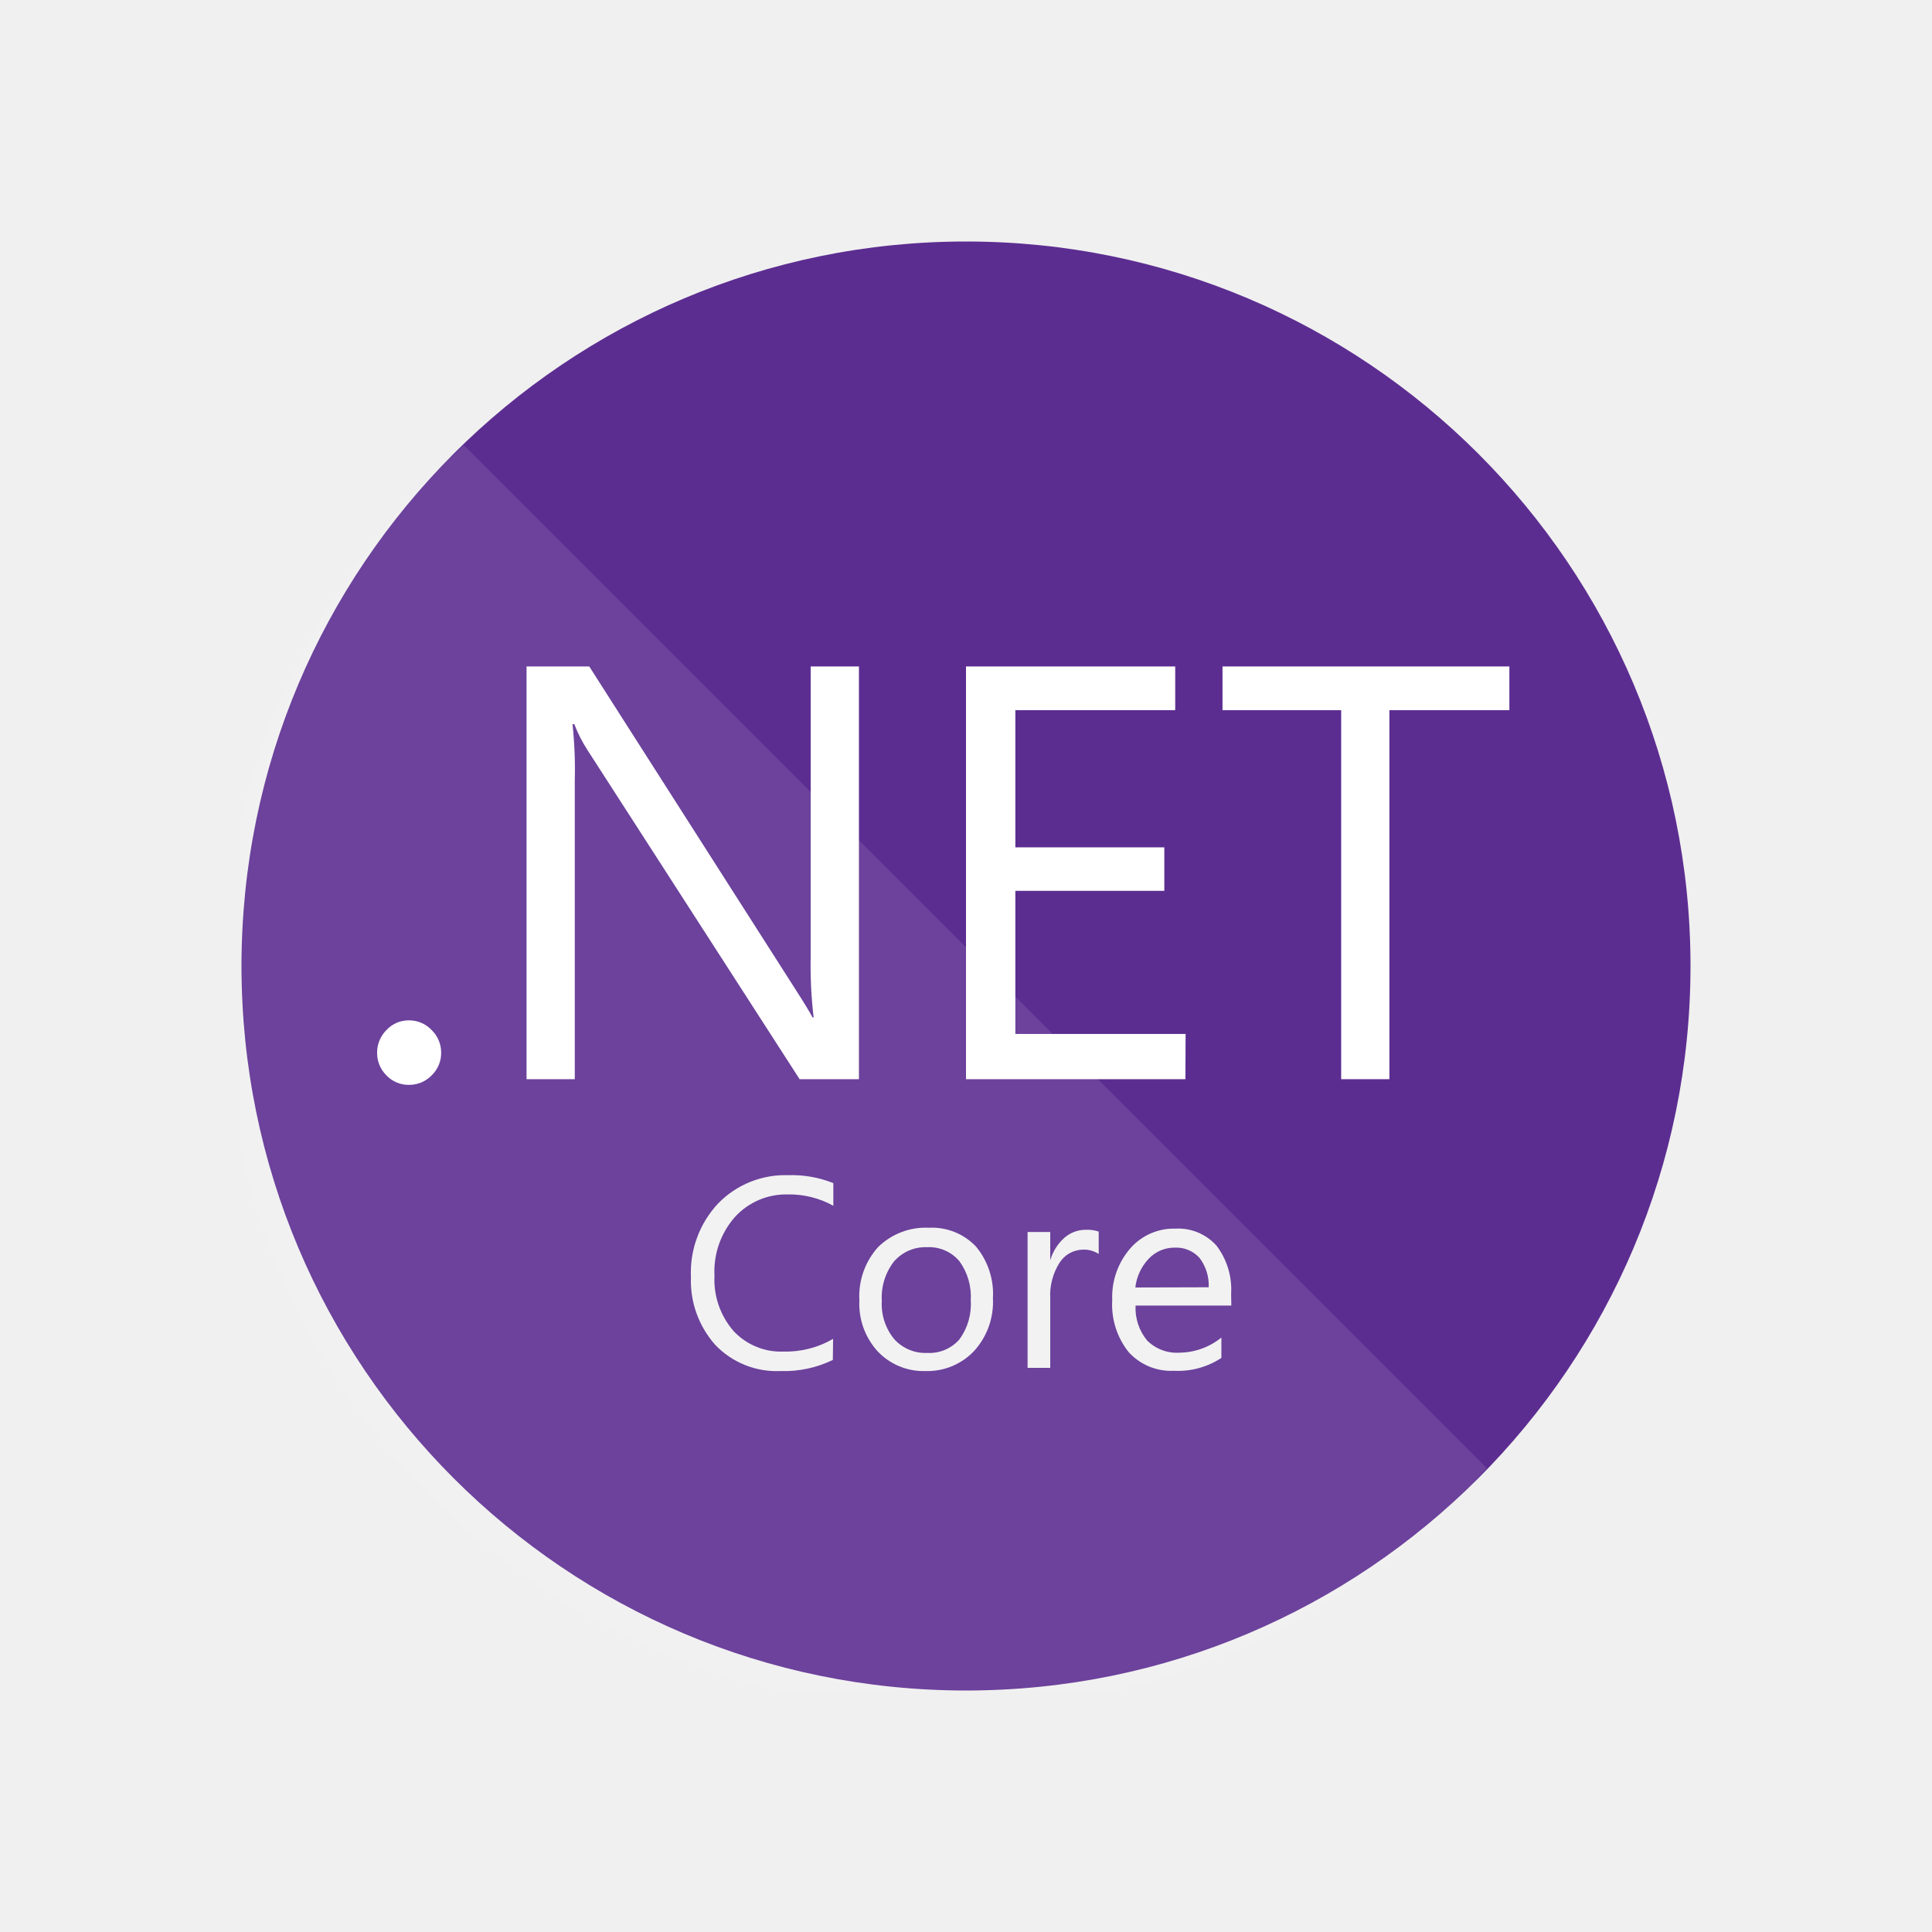
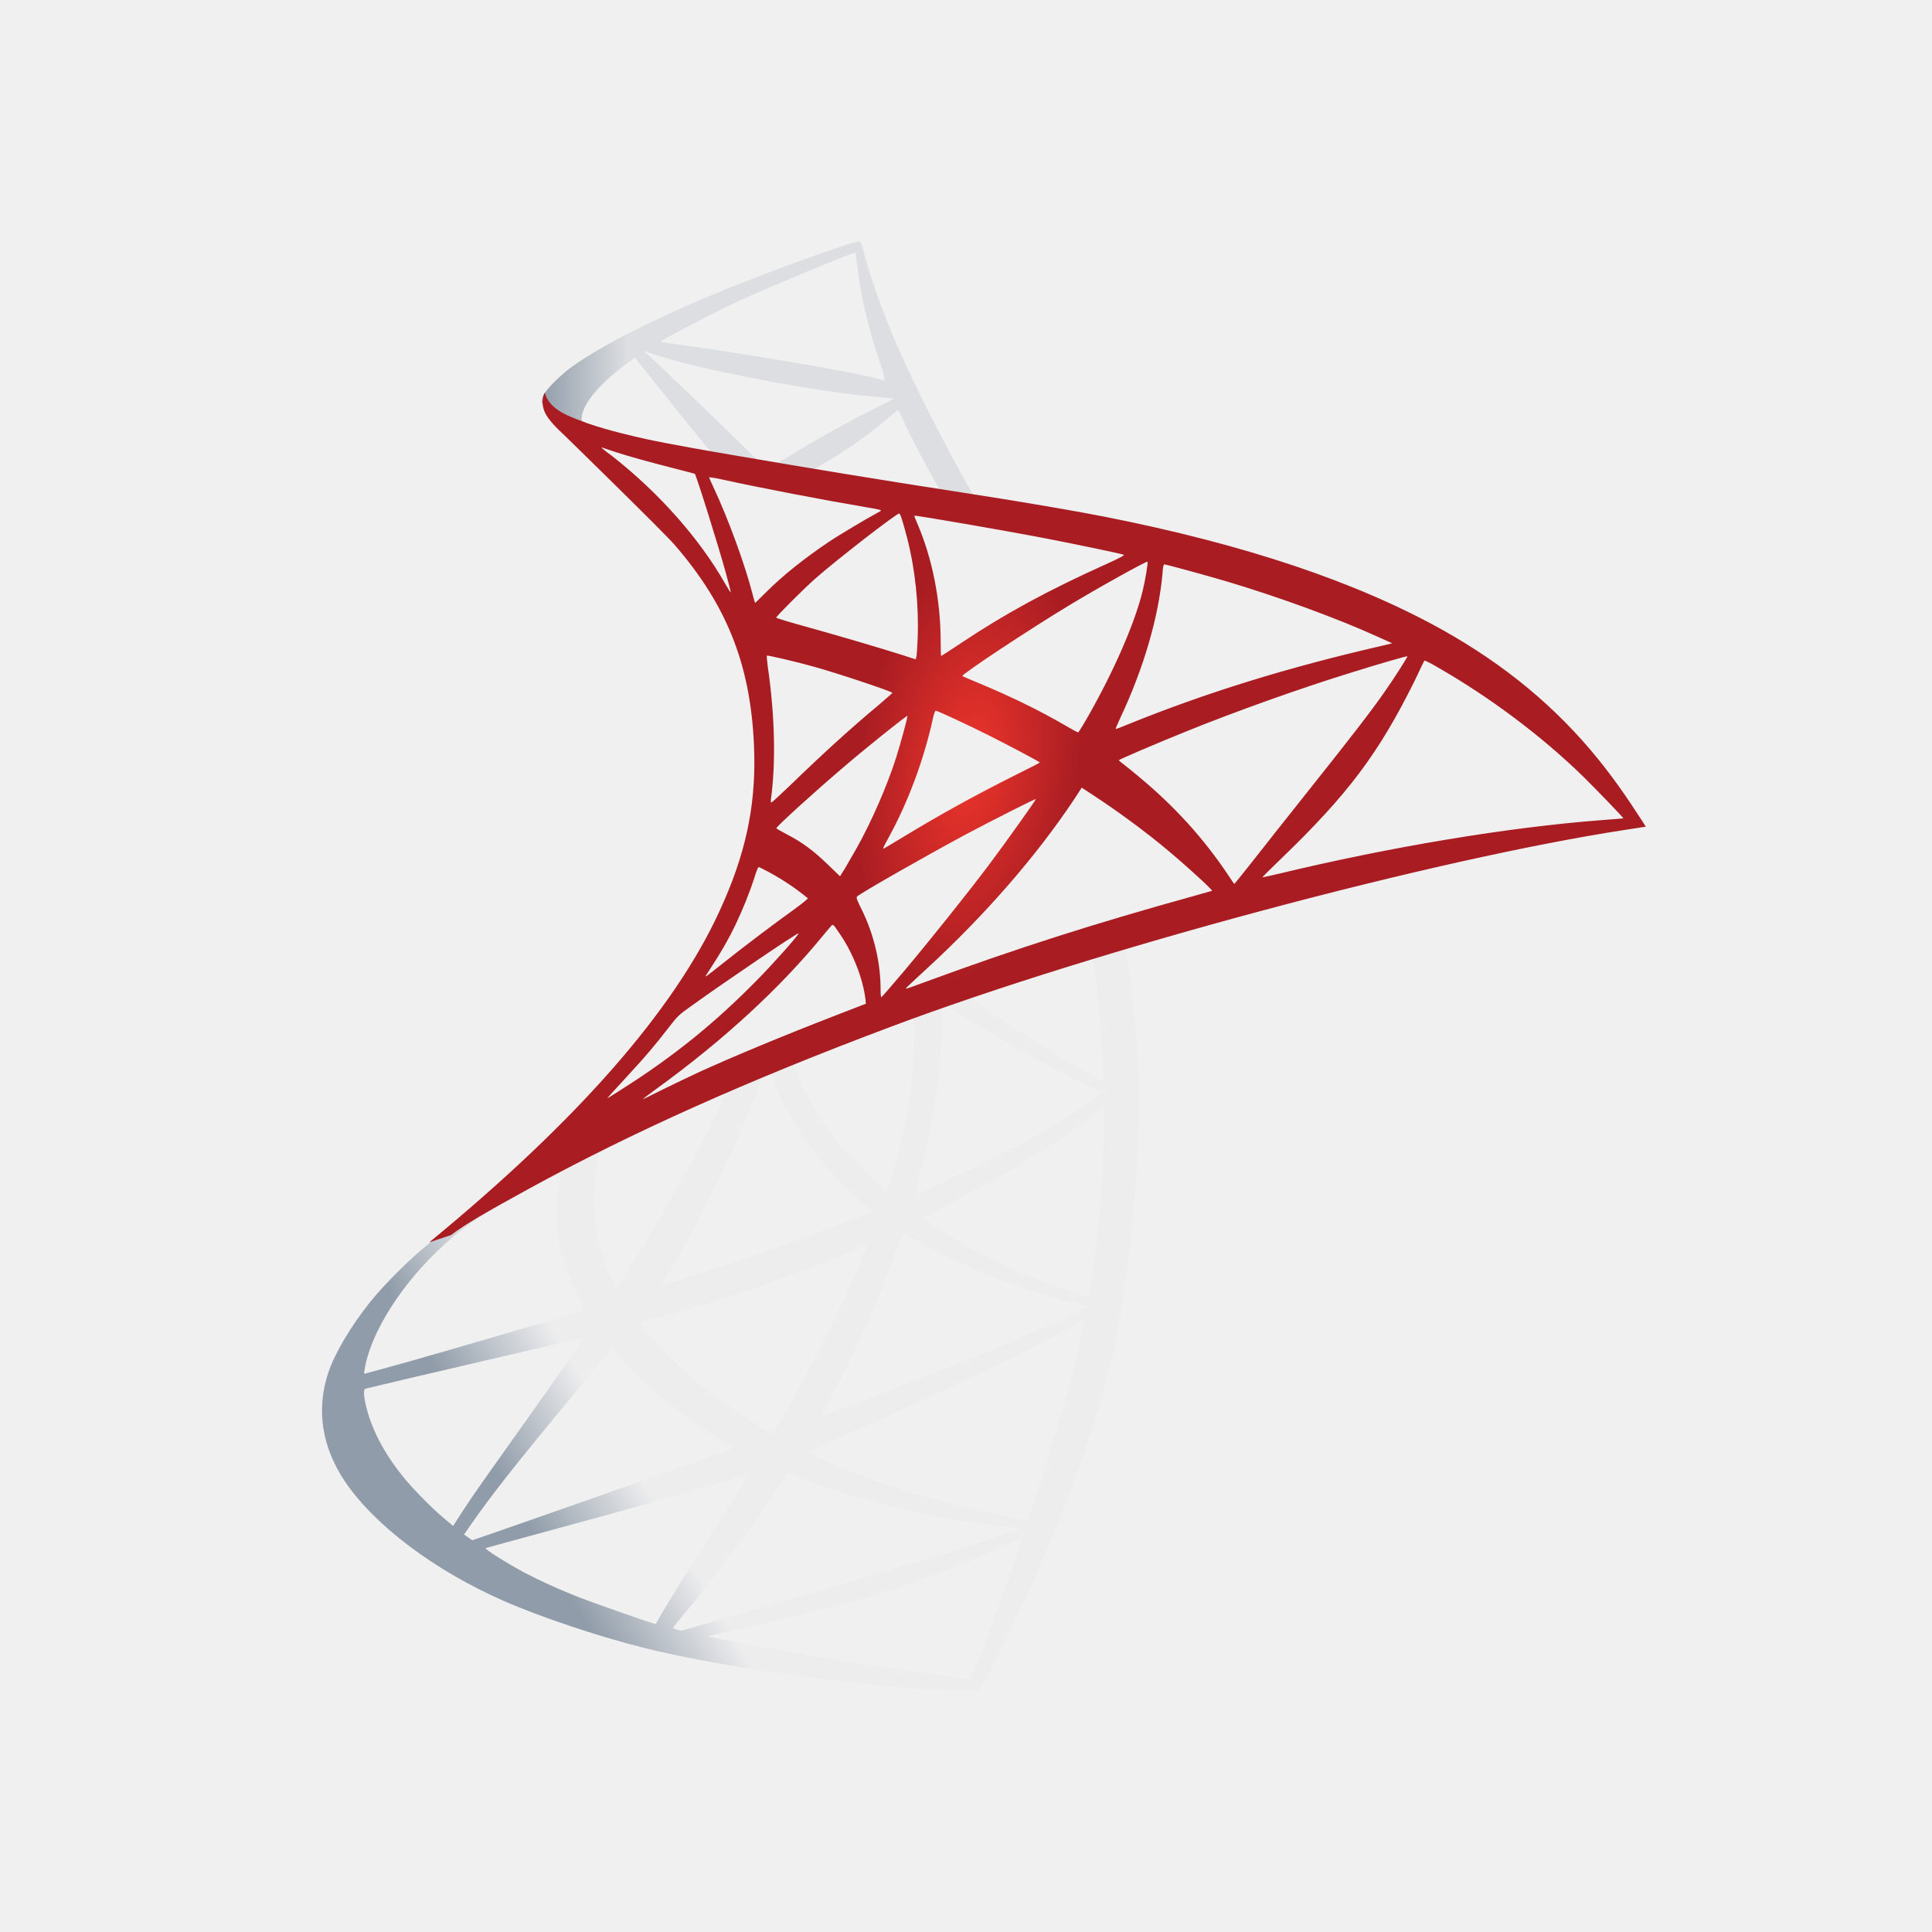
<svg xmlns="http://www.w3.org/2000/svg" width="48" height="48" viewBox="0 0 48 48" fill="none">
-   <g clip-path="url(#clip0)">
-     <path d="M24 42C33.941 42 42 33.941 42 24C42 14.059 33.941 6 24 6C14.059 6 6 14.059 6 24C6 33.941 14.059 42 24 42Z" fill="#5C2D91" />
-     <path opacity="0.1" d="M11.524 11.062C9.694 12.693 8.216 14.68 7.182 16.902C6.147 19.124 5.577 21.534 5.506 23.983C5.436 26.433 5.867 28.872 6.772 31.149C7.677 33.427 9.038 35.496 10.771 37.229C12.504 38.962 14.573 40.323 16.851 41.228C19.128 42.133 21.567 42.564 24.017 42.494C26.466 42.423 28.876 41.853 31.098 40.818C33.32 39.784 35.307 38.306 36.938 36.476L11.524 11.062Z" fill="white" />
-     <path d="M10.162 26.953C10.057 26.955 9.953 26.935 9.856 26.894C9.759 26.854 9.672 26.793 9.6 26.717C9.526 26.644 9.467 26.556 9.427 26.459C9.388 26.363 9.368 26.259 9.369 26.154C9.368 26.05 9.388 25.947 9.428 25.85C9.468 25.754 9.526 25.666 9.6 25.592C9.671 25.515 9.759 25.453 9.855 25.411C9.952 25.37 10.057 25.349 10.162 25.35C10.268 25.35 10.372 25.371 10.469 25.413C10.565 25.454 10.653 25.515 10.725 25.592C10.8 25.665 10.86 25.753 10.9 25.849C10.941 25.946 10.961 26.05 10.961 26.154C10.962 26.259 10.942 26.363 10.901 26.46C10.86 26.557 10.8 26.644 10.725 26.717C10.652 26.792 10.564 26.852 10.468 26.893C10.371 26.933 10.267 26.954 10.162 26.953Z" fill="white" />
-     <path d="M21.34 26.812H19.866L14.595 18.634C14.464 18.432 14.354 18.217 14.269 17.992H14.224C14.274 18.459 14.293 18.929 14.28 19.399V26.812H13.082V16.558H14.64L19.77 24.591C19.984 24.924 20.123 25.153 20.186 25.277H20.215C20.155 24.777 20.131 24.273 20.141 23.769V16.558H21.34V26.812Z" fill="white" />
-     <path d="M29.451 26.812H24V16.558H29.198V17.644H25.226V21.052H28.927V22.133H25.226V25.688H29.456L29.451 26.812Z" fill="white" />
-     <path d="M37.5 17.644H34.519V26.812H33.321V17.644H30.373V16.558H37.5V17.644Z" fill="white" />
-     <path d="M20.692 33.787C20.286 33.984 19.838 34.079 19.387 34.063C19.088 34.077 18.789 34.026 18.51 33.914C18.232 33.803 17.981 33.633 17.773 33.416C17.36 32.953 17.142 32.349 17.166 31.729C17.151 31.393 17.203 31.058 17.32 30.743C17.437 30.428 17.616 30.139 17.846 29.895C18.071 29.665 18.341 29.484 18.639 29.364C18.937 29.244 19.257 29.187 19.579 29.197C19.963 29.184 20.346 29.251 20.704 29.394V29.957C20.36 29.766 19.972 29.669 19.579 29.675C19.331 29.669 19.084 29.715 18.856 29.812C18.628 29.909 18.424 30.055 18.257 30.238C17.906 30.638 17.724 31.158 17.751 31.689C17.724 32.192 17.894 32.686 18.223 33.067C18.381 33.237 18.574 33.371 18.789 33.459C19.003 33.548 19.234 33.589 19.466 33.579C19.898 33.591 20.325 33.481 20.698 33.264L20.692 33.787Z" fill="#F2F2F2" />
-     <path d="M22.993 34.063C22.769 34.071 22.547 34.03 22.34 33.943C22.133 33.857 21.947 33.727 21.795 33.563C21.488 33.219 21.328 32.769 21.351 32.308C21.337 32.067 21.371 31.826 21.451 31.598C21.531 31.37 21.656 31.16 21.818 30.981C21.983 30.82 22.18 30.694 22.395 30.612C22.611 30.529 22.841 30.492 23.072 30.503C23.29 30.491 23.508 30.527 23.711 30.607C23.914 30.688 24.097 30.811 24.248 30.97C24.547 31.33 24.697 31.79 24.669 32.258C24.693 32.732 24.529 33.197 24.214 33.551C24.059 33.719 23.87 33.851 23.659 33.94C23.448 34.028 23.221 34.07 22.993 34.063ZM23.033 30.986C22.878 30.98 22.724 31.008 22.581 31.07C22.439 31.131 22.313 31.224 22.211 31.341C21.995 31.619 21.887 31.967 21.908 32.319C21.888 32.661 21.996 32.998 22.211 33.264C22.314 33.38 22.441 33.471 22.583 33.531C22.725 33.592 22.878 33.62 23.033 33.613C23.184 33.622 23.334 33.596 23.474 33.538C23.613 33.479 23.738 33.39 23.837 33.276C24.041 32.996 24.141 32.654 24.118 32.308C24.14 31.961 24.041 31.617 23.837 31.335C23.739 31.219 23.615 31.127 23.476 31.066C23.336 31.006 23.184 30.978 23.033 30.986Z" fill="#F2F2F2" />
-     <path d="M27.297 31.155C27.175 31.075 27.031 31.038 26.886 31.048C26.773 31.052 26.662 31.084 26.564 31.141C26.466 31.198 26.383 31.278 26.323 31.374C26.156 31.639 26.075 31.95 26.093 32.263V33.984H25.53V30.609H26.093V31.312C26.155 31.095 26.278 30.9 26.447 30.75C26.594 30.623 26.782 30.553 26.976 30.553C27.085 30.548 27.193 30.564 27.297 30.598V31.155Z" fill="#F2F2F2" />
-     <path d="M30.592 32.437H28.213C28.197 32.752 28.299 33.061 28.5 33.304C28.604 33.408 28.729 33.489 28.867 33.541C29.004 33.593 29.151 33.616 29.298 33.607C29.68 33.604 30.049 33.471 30.345 33.231V33.737C29.997 33.966 29.585 34.078 29.169 34.057C28.959 34.068 28.75 34.032 28.555 33.953C28.361 33.873 28.186 33.751 28.044 33.596C27.751 33.231 27.605 32.77 27.633 32.302C27.613 31.834 27.772 31.375 28.078 31.02C28.217 30.859 28.39 30.731 28.585 30.646C28.779 30.56 28.99 30.519 29.203 30.525C29.395 30.514 29.586 30.547 29.764 30.621C29.941 30.695 30.099 30.808 30.227 30.952C30.485 31.294 30.613 31.717 30.587 32.145L30.592 32.437ZM30.03 31.982C30.041 31.721 29.962 31.465 29.805 31.256C29.728 31.169 29.632 31.101 29.525 31.056C29.418 31.011 29.302 30.991 29.186 30.997C29.065 30.996 28.945 31.02 28.833 31.067C28.722 31.115 28.622 31.185 28.539 31.273C28.354 31.469 28.237 31.72 28.207 31.987L30.03 31.982Z" fill="#F2F2F2" />
-   </g>
+   <path d="M28.766 22.806L21.557 25.16L15.285 27.928L13.53 28.392C13.083 28.817 12.614 29.247 12.108 29.683C11.552 30.163 11.034 30.599 10.636 30.915C10.195 31.264 9.541 31.918 9.209 32.332C8.713 32.953 8.32 33.612 8.151 34.119C7.852 35.035 7.999 35.961 8.576 36.816C9.318 37.906 10.794 39.018 12.516 39.775C13.394 40.162 14.87 40.658 15.982 40.936C17.829 41.405 21.404 41.912 23.371 41.988C23.769 42.004 24.303 42.004 24.325 41.988C24.369 41.961 24.674 41.377 25.028 40.653C26.238 38.184 27.11 35.868 27.584 33.89C27.867 32.691 28.09 31.095 28.237 29.204C28.276 28.675 28.292 26.904 28.259 26.305C28.21 25.324 28.123 24.528 27.987 23.749C27.965 23.635 27.959 23.531 27.971 23.526C27.992 23.509 28.058 23.488 28.946 23.231L28.766 22.806V22.806H28.766V22.806ZM27.12 23.771C27.186 23.771 27.36 25.444 27.404 26.501C27.415 26.724 27.409 26.871 27.398 26.871C27.355 26.871 26.477 26.354 25.851 25.962C25.306 25.618 24.271 24.931 24.107 24.801C24.052 24.763 24.058 24.757 24.505 24.605C25.262 24.348 27.061 23.771 27.12 23.771ZM23.448 24.98C23.497 24.98 23.622 25.051 23.922 25.237C25.044 25.94 26.57 26.79 27.224 27.073C27.426 27.16 27.447 27.128 26.984 27.444C25.992 28.119 24.755 28.784 23.241 29.454C22.974 29.574 22.75 29.667 22.745 29.667C22.734 29.667 22.766 29.531 22.81 29.367C23.175 28.01 23.382 26.637 23.393 25.536C23.399 24.991 23.399 24.991 23.448 24.975C23.437 24.98 23.442 24.98 23.448 24.98ZM22.69 25.269C22.723 25.302 22.701 26.523 22.657 26.855C22.559 27.651 22.407 28.392 22.156 29.226C22.096 29.427 22.042 29.596 22.031 29.607C22.009 29.634 21.262 28.904 21.017 28.621C20.592 28.13 20.26 27.64 20.015 27.16C19.889 26.915 19.693 26.436 19.709 26.419C19.797 26.359 22.668 25.247 22.69 25.269ZM19.126 26.67C19.132 26.67 19.137 26.67 19.143 26.675C19.154 26.686 19.192 26.773 19.224 26.871C19.399 27.346 19.791 28.043 20.129 28.49C20.5 28.98 20.985 29.503 21.388 29.847C21.519 29.956 21.638 30.059 21.655 30.076C21.688 30.108 21.698 30.103 20.81 30.441C19.78 30.833 18.658 31.225 17.372 31.64C17.064 31.738 16.757 31.838 16.451 31.939C16.402 31.956 16.418 31.928 16.56 31.705C17.197 30.708 18.167 28.751 18.712 27.367C18.805 27.128 18.898 26.888 18.914 26.833C18.936 26.757 18.963 26.73 19.034 26.692C19.072 26.681 19.11 26.67 19.126 26.67ZM18.037 27.122C18.053 27.133 17.775 27.716 17.503 28.25C16.974 29.28 16.396 30.294 15.622 31.525C15.492 31.738 15.366 31.934 15.35 31.956C15.323 31.994 15.312 31.983 15.225 31.814C15.039 31.449 14.887 30.98 14.805 30.55C14.723 30.125 14.74 29.384 14.832 28.926C14.903 28.588 14.898 28.593 15.061 28.512C15.759 28.157 18.015 27.1 18.037 27.122ZM27.437 27.504V27.732C27.437 28.948 27.306 30.615 27.115 31.83C27.082 32.043 27.055 32.217 27.05 32.223C27.05 32.223 26.892 32.179 26.706 32.125C25.889 31.868 25.001 31.492 24.2 31.051C23.671 30.762 22.903 30.288 22.924 30.266C22.93 30.261 23.159 30.141 23.426 29.999C24.494 29.444 25.518 28.844 26.407 28.25C26.739 28.027 27.24 27.667 27.349 27.569L27.437 27.504ZM13.922 29.116C13.944 29.116 13.939 29.16 13.906 29.356C13.884 29.498 13.857 29.759 13.846 29.939C13.802 30.735 13.933 31.323 14.325 32.13C14.434 32.353 14.522 32.539 14.516 32.544C14.478 32.577 10.871 33.634 9.737 33.945C9.399 34.037 9.105 34.119 9.083 34.124C9.045 34.135 9.04 34.13 9.056 34.037C9.181 33.236 9.792 32.19 10.642 31.307C11.209 30.718 11.661 30.375 12.435 29.934C12.99 29.618 13.846 29.144 13.911 29.122C13.911 29.116 13.917 29.116 13.922 29.116ZM22.423 30.637C22.429 30.631 22.559 30.702 22.717 30.795C23.884 31.471 25.507 32.097 26.892 32.419L27.017 32.446L26.843 32.544C26.118 32.947 23.736 33.939 21.301 34.849C20.946 34.98 20.598 35.111 20.532 35.138C20.467 35.165 20.407 35.182 20.407 35.176C20.407 35.171 20.505 34.98 20.63 34.746C21.311 33.471 21.998 31.917 22.347 30.838C22.39 30.735 22.418 30.642 22.423 30.637ZM21.557 30.92C21.562 30.926 21.519 31.04 21.464 31.171C20.99 32.321 20.369 33.574 19.573 34.98C19.372 35.34 19.203 35.629 19.197 35.629C19.192 35.629 19.028 35.53 18.832 35.41C17.677 34.702 16.652 33.83 15.982 32.986L15.884 32.866L16.38 32.729C18.156 32.245 19.666 31.721 21.164 31.078C21.377 30.991 21.551 30.92 21.557 30.92ZM26.941 32.8C26.941 32.8 26.946 32.806 26.941 32.8C26.946 32.926 26.668 34.048 26.439 34.86C26.249 35.541 26.085 36.075 25.785 37.018C25.655 37.432 25.54 37.775 25.535 37.775C25.529 37.775 25.497 37.77 25.464 37.759C23.846 37.465 22.396 37.056 21.034 36.511C20.652 36.359 20.107 36.113 20.075 36.086C20.064 36.075 20.391 35.923 20.805 35.743C23.284 34.658 25.856 33.427 26.739 32.898C26.843 32.833 26.924 32.8 26.941 32.8ZM14.511 33.225C14.522 33.236 13.83 34.233 12.86 35.59C12.522 36.064 12.129 36.62 11.982 36.827C11.835 37.034 11.612 37.361 11.486 37.557L11.258 37.912L11.012 37.705C10.723 37.465 10.222 36.953 9.999 36.669C9.53 36.086 9.214 35.471 9.089 34.909C9.029 34.648 9.029 34.517 9.083 34.501C9.165 34.479 10.62 34.135 11.982 33.819C12.74 33.645 13.617 33.438 13.933 33.362C14.249 33.285 14.505 33.225 14.511 33.225ZM15.208 33.492L15.383 33.688C16.167 34.566 16.968 35.214 17.938 35.781C18.113 35.879 18.244 35.966 18.233 35.972C18.195 35.999 14.865 37.181 13.323 37.715C12.456 38.021 11.742 38.266 11.737 38.266C11.732 38.266 11.683 38.233 11.628 38.195L11.53 38.124L11.688 37.895C12.2 37.154 12.843 36.342 14.244 34.653L15.208 33.492ZM19.557 36.604C19.562 36.598 19.802 36.686 20.096 36.795C20.805 37.062 21.366 37.23 22.118 37.421C23.044 37.656 24.385 37.885 25.175 37.95C25.295 37.961 25.36 37.972 25.339 37.988C25.3 38.01 24.499 38.277 23.911 38.462C22.974 38.756 20.113 39.601 17.78 40.271C17.35 40.397 16.979 40.5 16.957 40.506C16.903 40.517 16.723 40.467 16.723 40.446C16.723 40.435 16.854 40.266 17.012 40.081C17.797 39.143 18.576 38.097 19.224 37.105C19.404 36.833 19.557 36.609 19.557 36.604ZM18.598 36.631C18.603 36.637 18.216 37.258 17.541 38.326C17.252 38.778 16.93 39.29 16.816 39.47C16.707 39.645 16.543 39.917 16.451 40.07L16.293 40.348L16.211 40.326C16.015 40.271 14.636 39.786 14.271 39.639C13.819 39.459 13.35 39.241 13.001 39.056C12.565 38.822 12.021 38.473 12.064 38.462C12.075 38.457 12.822 38.255 13.72 38.01C16.107 37.361 17.431 36.985 18.298 36.713C18.456 36.664 18.592 36.626 18.598 36.631ZM25.382 38.222H25.388C25.409 38.277 24.527 40.729 24.205 41.503C24.134 41.677 24.107 41.721 24.069 41.715C23.976 41.71 22.696 41.53 21.916 41.416C20.559 41.209 18.282 40.811 17.709 40.68L17.579 40.653L18.391 40.467C20.134 40.075 20.974 39.862 21.824 39.601C22.897 39.274 23.96 38.865 25.033 38.364C25.202 38.288 25.344 38.228 25.382 38.222Z" fill="url(#paint0_linear)" />
+   <path d="M21.333 6C21.213 5.984 19.278 6.682 18.03 7.188C16.346 7.875 15.039 8.529 14.232 9.095C13.932 9.308 13.556 9.684 13.497 9.831C13.475 9.886 13.464 9.951 13.464 10.016L14.194 10.709L15.932 11.264L20.069 12.005L24.798 12.817L24.848 12.409C24.831 12.409 24.82 12.403 24.804 12.403L24.183 12.305L24.057 12.082C23.414 10.948 22.706 9.542 22.292 8.594C21.97 7.859 21.665 7.008 21.496 6.398C21.404 6.028 21.393 6.006 21.333 6V6H21.333V6ZM21.245 6.278H21.251C21.256 6.284 21.278 6.436 21.3 6.616C21.392 7.379 21.562 8.115 21.829 8.91C22.03 9.51 22.03 9.477 21.796 9.406C21.24 9.254 18.75 8.823 16.946 8.572C16.657 8.534 16.412 8.496 16.412 8.491C16.39 8.469 17.714 7.777 18.297 7.504C19.044 7.161 21.093 6.305 21.245 6.278ZM15.992 8.72L16.205 8.79C17.36 9.183 20.265 9.739 21.867 9.869C22.046 9.886 22.199 9.902 22.204 9.902C22.21 9.908 22.057 9.989 21.861 10.082C21.087 10.469 20.237 10.943 19.649 11.308C19.474 11.417 19.316 11.504 19.295 11.504C19.273 11.504 19.158 11.482 19.038 11.466L18.821 11.433L18.276 10.899C17.317 9.967 16.565 9.248 16.276 8.976L15.992 8.72ZM15.774 8.888L16.543 9.848C16.962 10.376 17.387 10.894 17.48 11.008C17.573 11.123 17.649 11.215 17.643 11.221C17.622 11.237 16.532 11.025 15.954 10.894C15.36 10.758 15.115 10.692 14.75 10.578L14.45 10.48V10.403C14.456 10.038 14.919 9.493 15.704 8.938L15.774 8.888ZM22.303 10.196C22.325 10.196 22.352 10.245 22.417 10.392C22.602 10.801 23.18 11.902 23.322 12.114C23.365 12.185 23.442 12.191 22.673 12.065C20.826 11.766 20.232 11.668 20.232 11.657C20.232 11.651 20.286 11.613 20.357 11.575C20.929 11.259 21.507 10.856 22.019 10.425C22.145 10.322 22.259 10.224 22.281 10.207C22.286 10.196 22.297 10.191 22.303 10.196Z" fill="url(#paint1_linear)" />
+   <path d="M13.535 9.755C13.535 9.755 13.415 9.946 13.53 10.229C13.6 10.403 13.807 10.616 14.042 10.834C14.042 10.834 16.467 13.199 16.761 13.537C18.101 15.084 18.684 16.61 18.739 18.714C18.772 20.065 18.515 21.253 17.878 22.632C16.744 25.106 14.352 27.836 10.663 30.866L11.203 30.686C11.551 30.424 12.025 30.146 13.137 29.536C15.704 28.13 18.592 26.838 22.134 25.509C27.234 23.591 35.621 21.346 40.395 20.615L40.89 20.539L40.814 20.419C40.378 19.743 40.078 19.324 39.719 18.877C38.672 17.58 37.403 16.528 35.85 15.656C33.714 14.463 30.951 13.531 27.452 12.839C26.793 12.708 25.343 12.458 24.166 12.278C21.671 11.891 20.058 11.624 18.281 11.319C17.644 11.21 16.69 11.046 16.058 10.91C15.731 10.839 15.104 10.692 14.614 10.523C14.222 10.371 13.655 10.218 13.535 9.755ZM14.941 11.117C14.946 11.112 15.033 11.145 15.148 11.183C15.355 11.253 15.622 11.335 15.938 11.422C16.177 11.488 16.417 11.552 16.657 11.613C16.984 11.695 17.257 11.771 17.262 11.771C17.3 11.809 17.851 13.569 18.036 14.245C18.107 14.501 18.162 14.719 18.156 14.719C18.15 14.725 18.091 14.632 18.02 14.507C17.382 13.384 16.374 12.245 15.208 11.33C15.055 11.221 14.941 11.123 14.941 11.117ZM17.622 11.858C17.649 11.858 17.769 11.875 17.916 11.907C18.843 12.114 20.505 12.431 21.567 12.61C21.747 12.638 21.889 12.67 21.889 12.681C21.889 12.692 21.823 12.73 21.741 12.774C21.562 12.867 20.837 13.297 20.597 13.46C19.992 13.864 19.448 14.3 19.055 14.692C18.897 14.85 18.761 14.981 18.761 14.981C18.761 14.981 18.728 14.888 18.701 14.774C18.505 14.016 18.096 12.894 17.725 12.104C17.666 11.978 17.616 11.864 17.616 11.853C17.616 11.864 17.616 11.858 17.622 11.858ZM22.341 12.758C22.374 12.768 22.428 12.954 22.537 13.362C22.739 14.152 22.831 15.035 22.799 15.858C22.788 16.087 22.777 16.299 22.766 16.327L22.75 16.381L22.466 16.289C21.883 16.103 20.935 15.825 20.123 15.597C19.66 15.471 19.284 15.357 19.284 15.346C19.284 15.313 19.96 14.637 20.249 14.381C20.799 13.896 22.292 12.741 22.341 12.758ZM22.717 12.812C22.733 12.796 24.973 13.182 25.992 13.379C26.75 13.526 27.85 13.755 27.916 13.782C27.948 13.793 27.834 13.858 27.469 14.022C26.03 14.67 24.962 15.253 23.9 15.962C23.622 16.147 23.387 16.299 23.382 16.299C23.376 16.299 23.371 16.142 23.371 15.951C23.371 14.915 23.164 13.869 22.782 12.986C22.744 12.899 22.712 12.818 22.717 12.812ZM28.51 13.956C28.526 13.973 28.455 14.414 28.39 14.676C28.194 15.488 27.665 16.692 27.017 17.825C26.902 18.027 26.799 18.191 26.788 18.196C26.777 18.201 26.63 18.12 26.461 18.021C25.829 17.651 25.109 17.302 24.325 16.975C24.107 16.883 23.916 16.806 23.91 16.796C23.872 16.763 25.627 15.602 26.553 15.046C27.289 14.599 28.488 13.934 28.51 13.956ZM28.924 14.022C28.973 14.022 29.965 14.294 30.482 14.447C31.763 14.828 33.234 15.368 34.193 15.804L34.591 15.983L34.313 16.049C31.97 16.588 29.965 17.21 28.03 17.994C27.872 18.06 27.73 18.114 27.72 18.114C27.709 18.114 27.763 17.989 27.834 17.836C28.417 16.599 28.793 15.308 28.886 14.207C28.891 14.103 28.907 14.022 28.924 14.022ZM19.05 16.289C19.066 16.272 19.823 16.452 20.232 16.567C20.853 16.741 22.172 17.182 22.172 17.215C22.172 17.22 22.025 17.346 21.851 17.498C21.137 18.092 20.45 18.719 19.627 19.515C19.382 19.749 19.175 19.94 19.164 19.94C19.153 19.94 19.148 19.907 19.153 19.863C19.279 18.948 19.251 17.771 19.077 16.577C19.061 16.425 19.044 16.294 19.05 16.289ZM34.967 16.305C34.978 16.316 34.618 16.883 34.389 17.204C34.062 17.673 33.583 18.294 32.498 19.656C31.926 20.376 31.283 21.188 31.071 21.46C30.853 21.733 30.673 21.961 30.668 21.961C30.662 21.961 30.591 21.863 30.515 21.743C29.905 20.828 29.174 20.027 28.308 19.308C28.145 19.171 27.965 19.024 27.905 18.981C27.845 18.937 27.796 18.893 27.796 18.888C27.796 18.872 28.722 18.474 29.425 18.191C30.657 17.689 32.335 17.09 33.594 16.703C34.253 16.496 34.956 16.294 34.967 16.305ZM35.387 16.414C35.408 16.409 35.539 16.474 35.697 16.567C37.022 17.324 38.318 18.299 39.343 19.302C39.632 19.585 40.346 20.327 40.334 20.332C40.334 20.332 40.084 20.354 39.79 20.376C37.495 20.55 34.558 21.035 31.736 21.716C31.545 21.76 31.376 21.798 31.365 21.798C31.354 21.798 31.567 21.585 31.834 21.329C33.49 19.733 34.248 18.724 35.141 16.926C35.267 16.659 35.376 16.43 35.387 16.414C35.381 16.414 35.381 16.414 35.387 16.414ZM23.251 17.657C23.327 17.673 24.036 18.005 24.57 18.272C25.06 18.517 25.796 18.91 25.834 18.942C25.84 18.948 25.578 19.084 25.256 19.242C24.232 19.754 23.355 20.239 22.439 20.795C22.177 20.953 21.96 21.084 21.954 21.084C21.932 21.084 21.938 21.062 22.085 20.795C22.575 19.901 22.968 18.834 23.191 17.793C23.213 17.711 23.235 17.657 23.251 17.657ZM22.543 17.787C22.559 17.804 22.374 18.474 22.259 18.839C22.036 19.531 21.66 20.397 21.295 21.051C21.207 21.204 21.077 21.427 21.006 21.553L20.87 21.771L20.564 21.476C20.21 21.133 19.922 20.921 19.551 20.73C19.404 20.654 19.289 20.588 19.289 20.577C19.289 20.534 20.221 19.689 20.935 19.079C21.447 18.637 22.526 17.771 22.543 17.787ZM26.875 19.569L27.142 19.744C27.752 20.141 28.471 20.67 29.022 21.133C29.332 21.389 29.932 21.929 30.052 22.059L30.117 22.13L29.676 22.256C27.18 22.948 25.251 23.563 23 24.392C22.75 24.484 22.537 24.561 22.521 24.561C22.488 24.561 22.461 24.588 23.022 24.07C24.461 22.746 25.736 21.286 26.684 19.863L26.875 19.569ZM25.736 19.852C25.747 19.863 25 20.915 24.553 21.509C24.019 22.218 23.071 23.405 22.417 24.179C22.145 24.501 21.911 24.768 21.9 24.773C21.883 24.779 21.878 24.697 21.878 24.572C21.878 23.912 21.709 23.209 21.415 22.61C21.289 22.359 21.267 22.299 21.295 22.272C21.398 22.179 22.984 21.275 23.987 20.735C24.662 20.376 25.72 19.842 25.736 19.852ZM18.848 21.542C18.864 21.542 18.99 21.607 19.131 21.683C19.48 21.874 19.791 22.087 20.069 22.316C20.079 22.326 19.938 22.441 19.753 22.577C19.235 22.948 18.45 23.542 17.993 23.907C17.513 24.288 17.497 24.299 17.551 24.217C17.911 23.667 18.09 23.356 18.281 22.959C18.45 22.605 18.619 22.185 18.739 21.82C18.783 21.662 18.837 21.542 18.848 21.542ZM20.684 22.98C20.712 22.975 20.744 23.024 20.892 23.242C21.202 23.705 21.442 24.326 21.502 24.828L21.513 24.937L20.766 25.226C19.431 25.743 18.2 26.256 17.366 26.637C17.131 26.746 16.723 26.942 16.456 27.073C16.189 27.209 15.971 27.313 15.971 27.307C15.971 27.302 16.14 27.176 16.347 27.024C17.976 25.841 19.387 24.544 20.445 23.247C20.559 23.111 20.663 22.986 20.674 22.98L20.684 22.98ZM19.84 23.188C19.862 23.209 19.24 23.912 18.815 24.343C17.764 25.416 16.723 26.256 15.431 27.073C15.268 27.176 15.121 27.269 15.104 27.28C15.066 27.302 15.115 27.247 15.682 26.631C16.042 26.244 16.314 25.918 16.625 25.514C16.832 25.247 16.87 25.209 17.17 24.997C17.971 24.419 19.818 23.166 19.84 23.188Z" fill="url(#paint2_radial)" />
  <defs>
-     <clipPath id="clip0">
-       <rect width="36" height="36" fill="white" transform="translate(6 6)" />
-     </clipPath>
+     <linearGradient id="paint0_linear" x1="13.424" y1="38.439" x2="16.031" y2="36.899" gradientUnits="userSpaceOnUse">
+       <stop stop-color="#909CA9" />
+       <stop offset="1" stop-color="#EDEDEE" />
+     </linearGradient>
+     <linearGradient id="paint1_linear" x1="13.483" y1="9.398" x2="15.581" y2="9.398" gradientUnits="userSpaceOnUse">
+       <stop stop-color="#939FAB" />
+       <stop offset="1" stop-color="#DCDEE1" />
+     </linearGradient>
+     <radialGradient id="paint2_radial" cx="0" cy="0" r="1" gradientUnits="userSpaceOnUse" gradientTransform="translate(24.0678 19.0185) rotate(-171.457) scale(2.70439 5.41013)">
+       <stop stop-color="#EE352C" />
+       <stop offset="1" stop-color="#A91D22" />
+     </radialGradient>
  </defs>
</svg>
